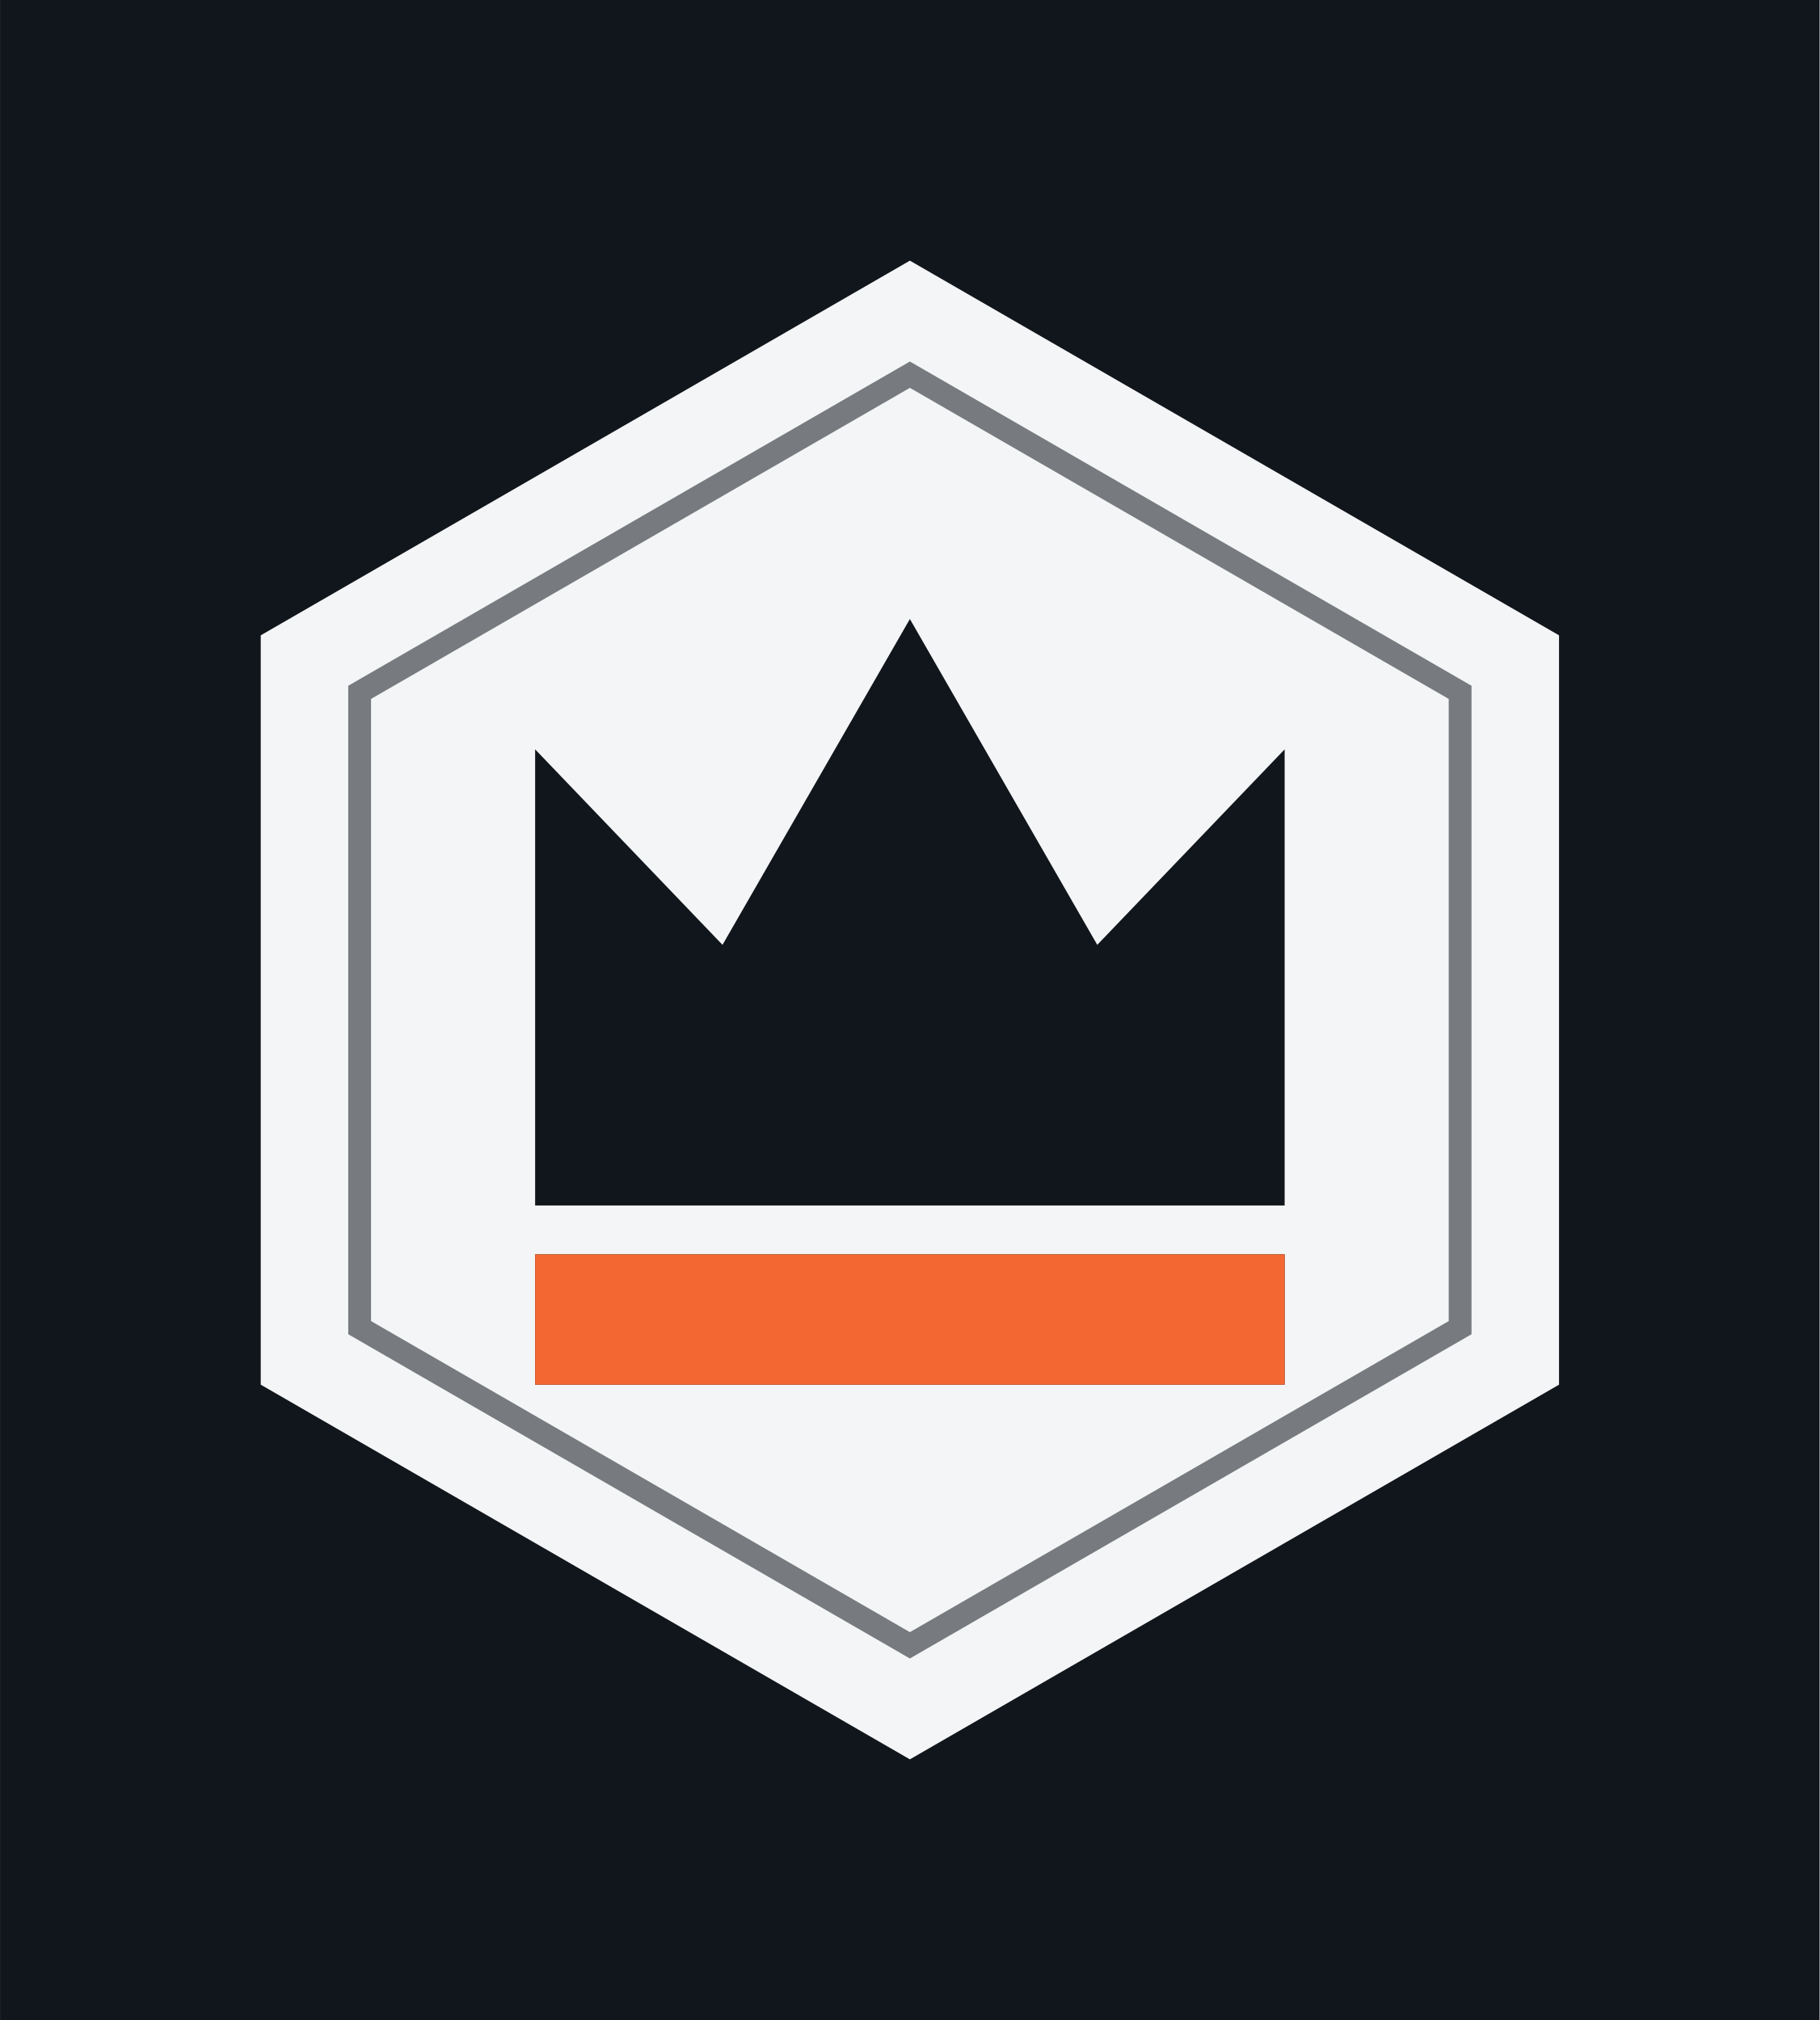
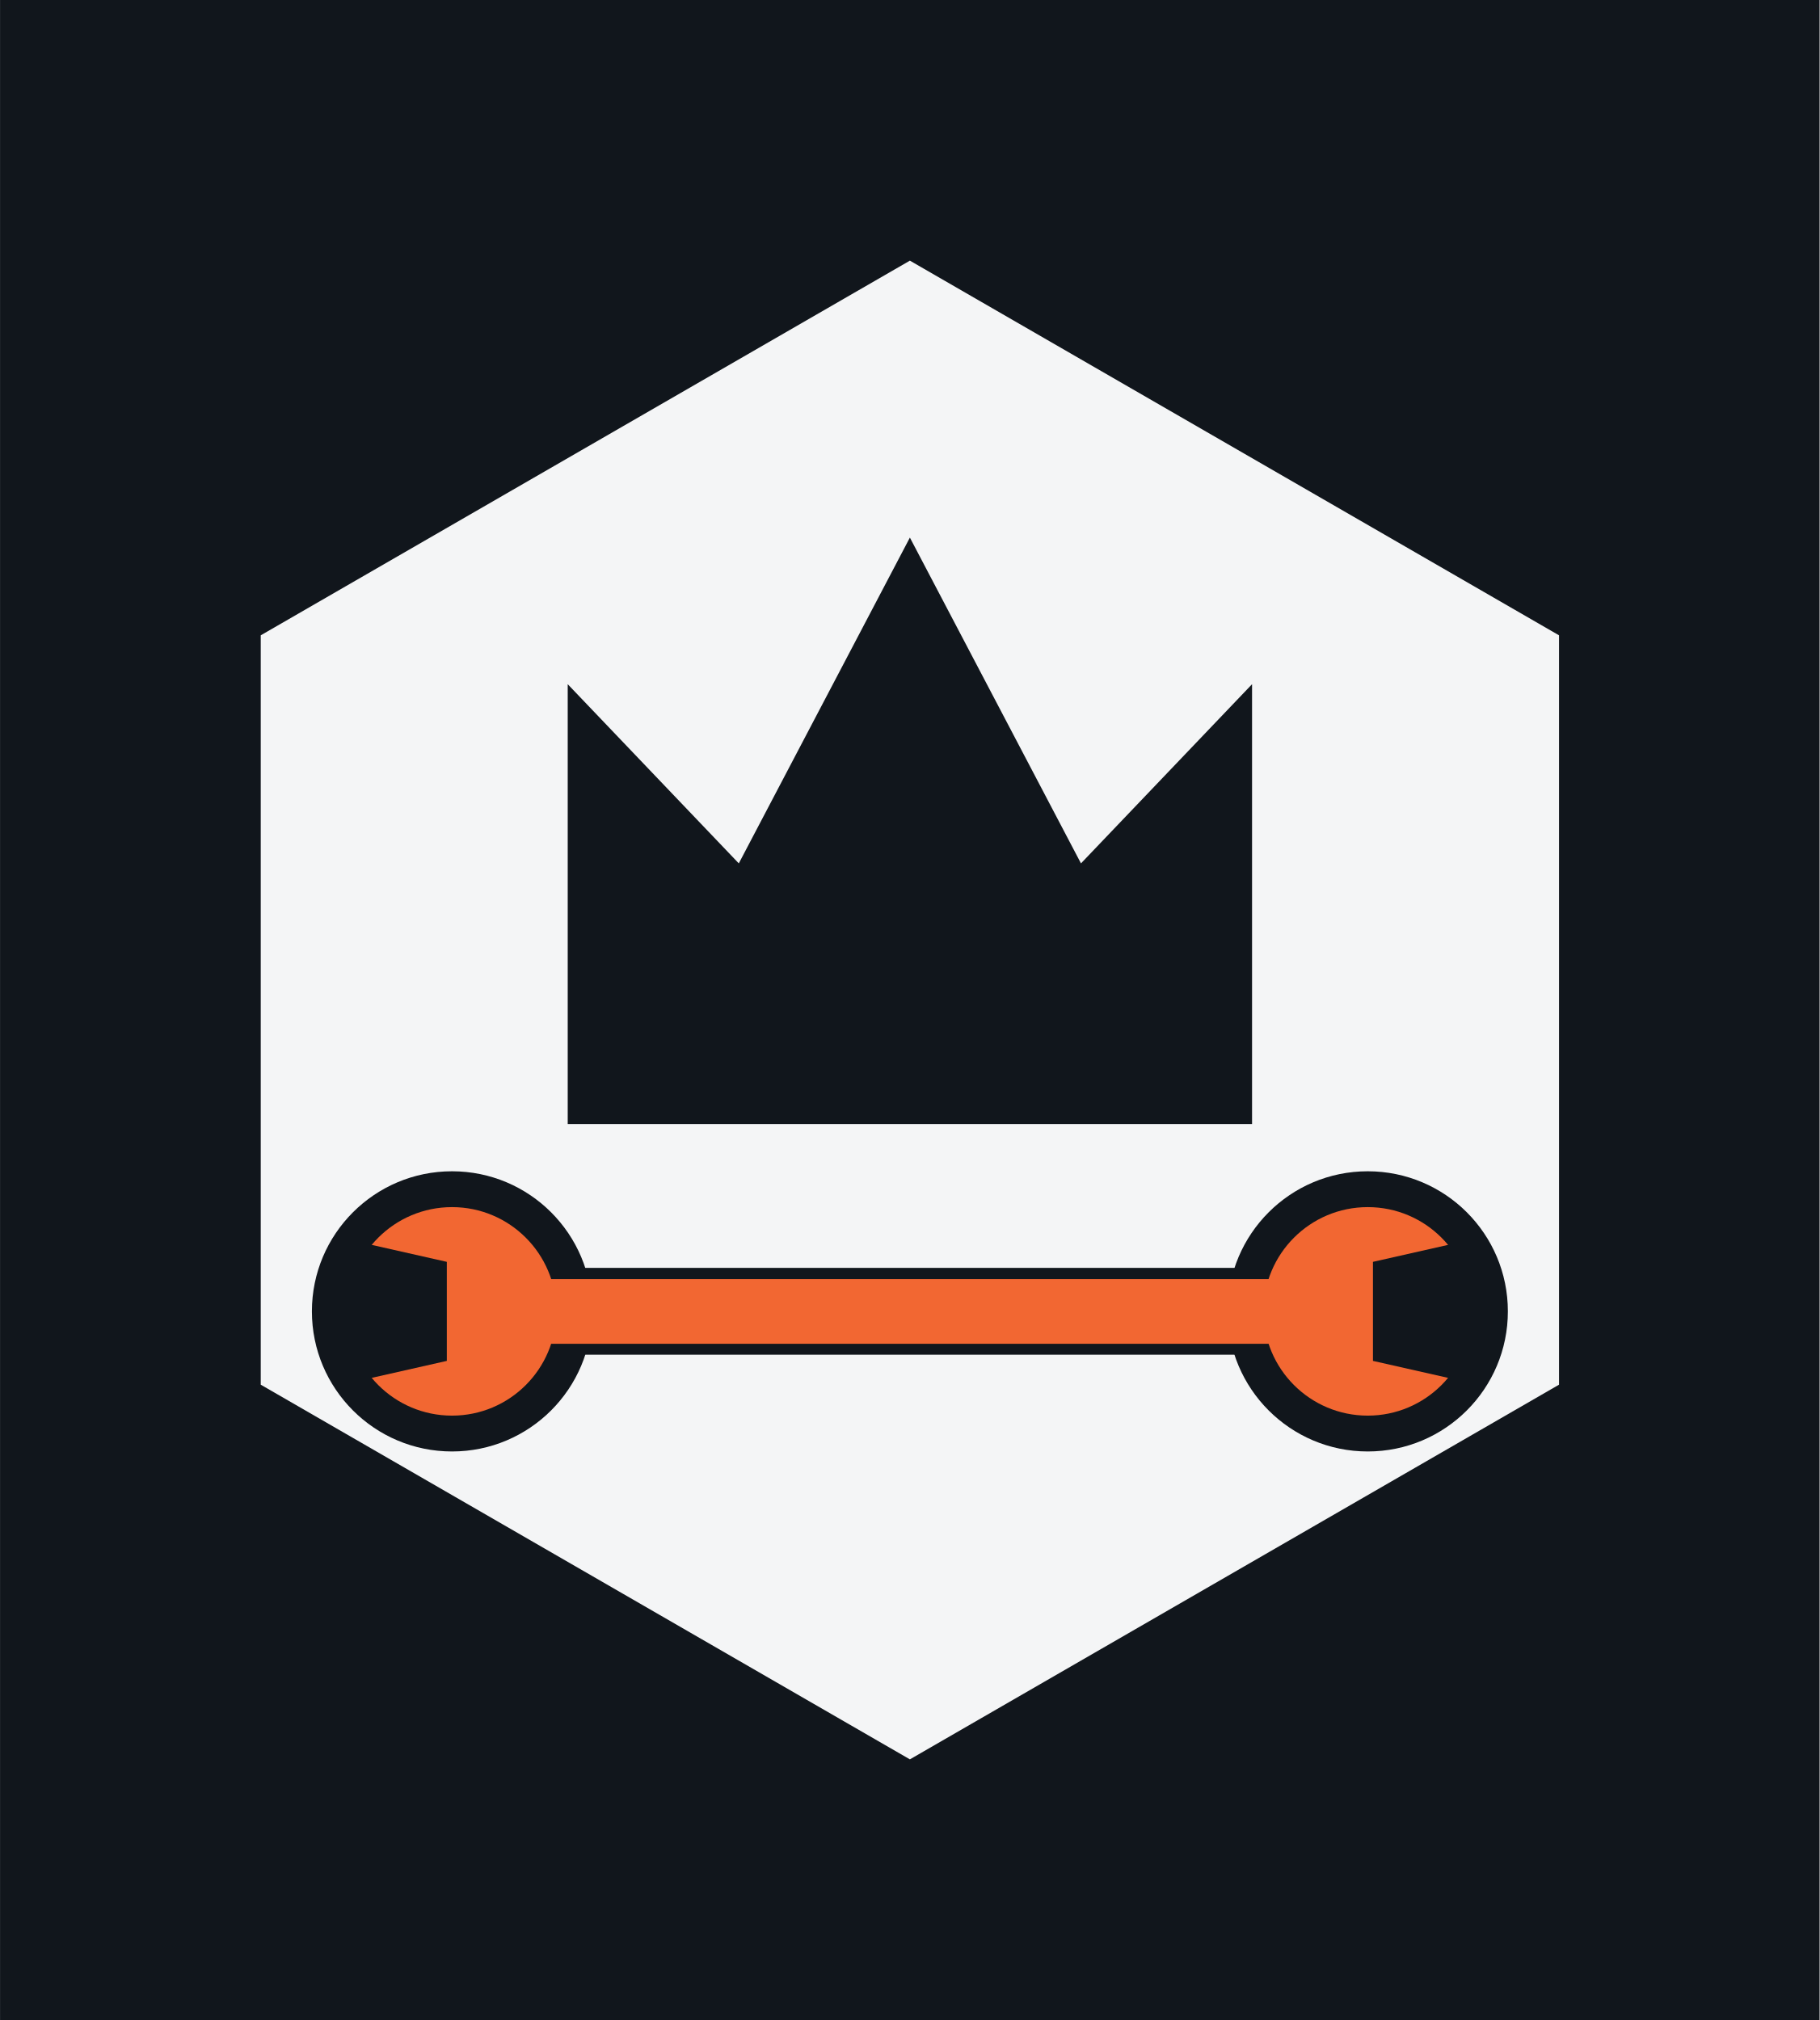
<svg xmlns="http://www.w3.org/2000/svg" viewBox="-5.84 -12 111.67 124" width="446.7" height="496" role="img">
  <rect x="-5.84" y="-12" width="111.67" height="124" fill="#11161C" />
  <defs>
    <mask id="anya4" maskUnits="userSpaceOnUse" x="0" y="0" width="100" height="100">
      <rect width="100" height="100" fill="#000" />
      <path d="M89.84 73 L50 96 L10.16 73 L10.16 27 L50 4 L89.84 27Z" fill="#fff" />
-       <path d="M27 62 L27 34 L38.5 46 L50 26 L61.5 46 L73 34 L73 62Z" fill="#000" />
-       <rect x="27" y="65" width="46" height="8" fill="#000" />
+       <path d="M29 57 L29 30 L39.5 41 L50 21 L60.5 41 L71 30 L71 57Z" fill="#000" />
+       <rect x="21.9" y="65.83" width="56.2" height="5.33" fill="#000" />
+       <circle cx="21.9" cy="68.5" r="8.6" fill="#000" />
+       <circle cx="78.1" cy="68.5" r="8.6" fill="#000" />
+     </mask>
+     <mask id="kulcs4" maskUnits="userSpaceOnUse" x="0" y="0" width="100" height="100">
+       <rect width="100" height="100" fill="#000" />
+       <rect x="21.9" y="66.52" width="56.2" height="3.97" fill="#fff" />
+       <circle cx="21.9" cy="68.5" r="6.4" fill="#fff" />
+       <circle cx="78.1" cy="68.5" r="6.4" fill="#fff" />
+       <path d="M14.5 63.86L21.58 65.46V71.54L14.5 73.14Z" fill="#000" />
+       <path d="M85.5 63.86L78.42 65.46V71.54L85.5 73.14Z" fill="#000" />
    </mask>
  </defs>
  <rect width="100" height="100" fill="#F4F5F6" mask="url(#anya4)" />
-   <path d="M83.77 69.5 L50 89 L16.23 69.5 L16.23 30.5 L50 11 L83.77 30.5Z" fill="none" stroke="#11161C" stroke-width="1.4" opacity="0.55" />
-   <rect x="27" y="65" width="46" height="8" fill="#F26732" />
+   <rect width="100" height="100" fill="#F26732" mask="url(#kulcs4)" />
</svg>
